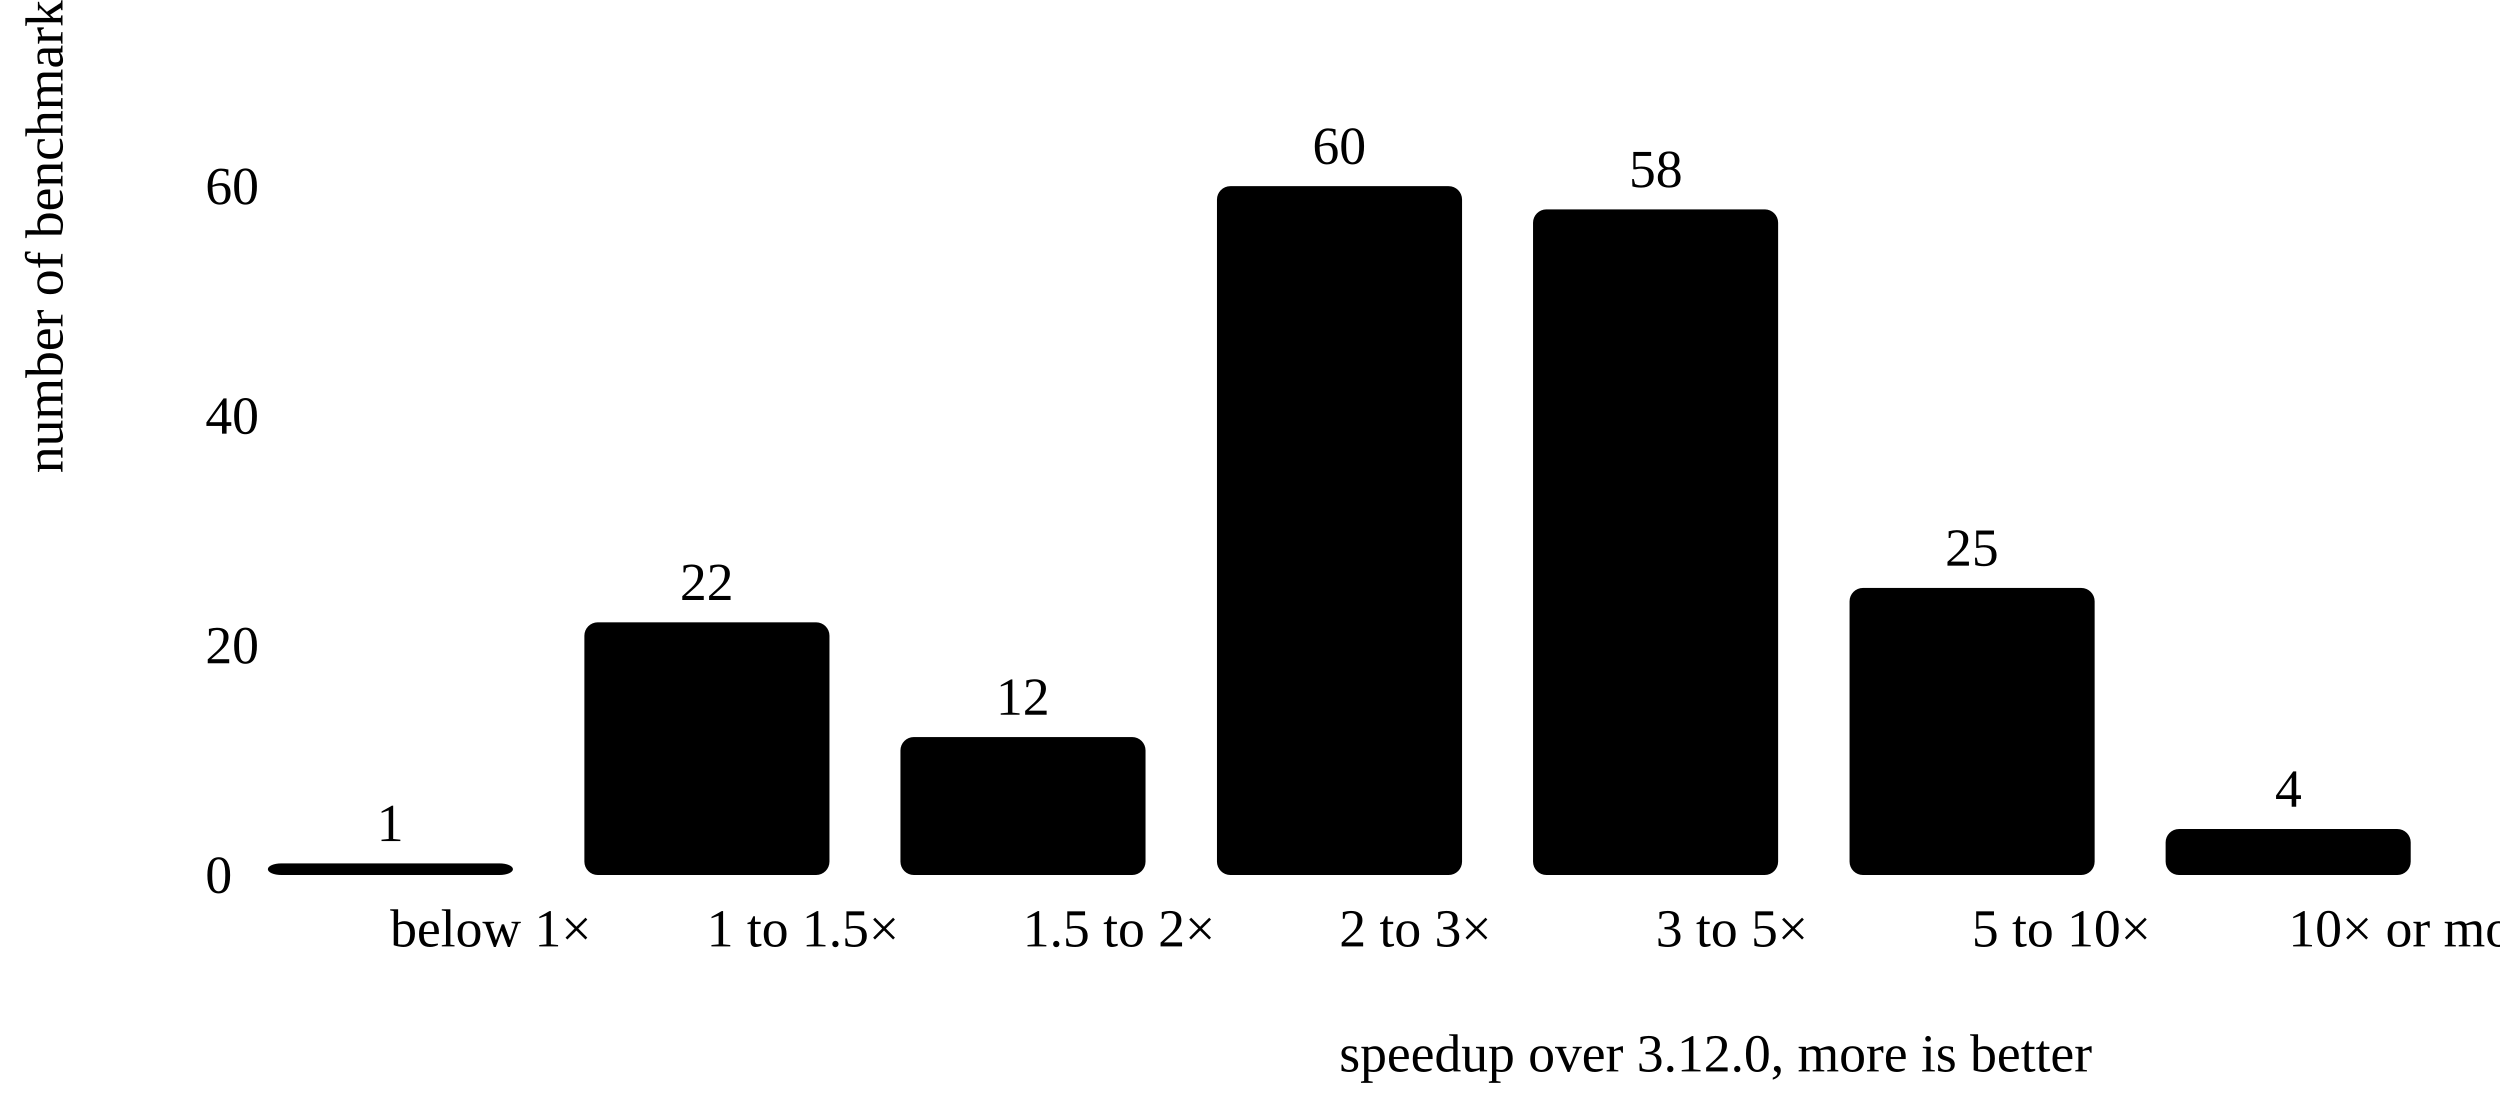
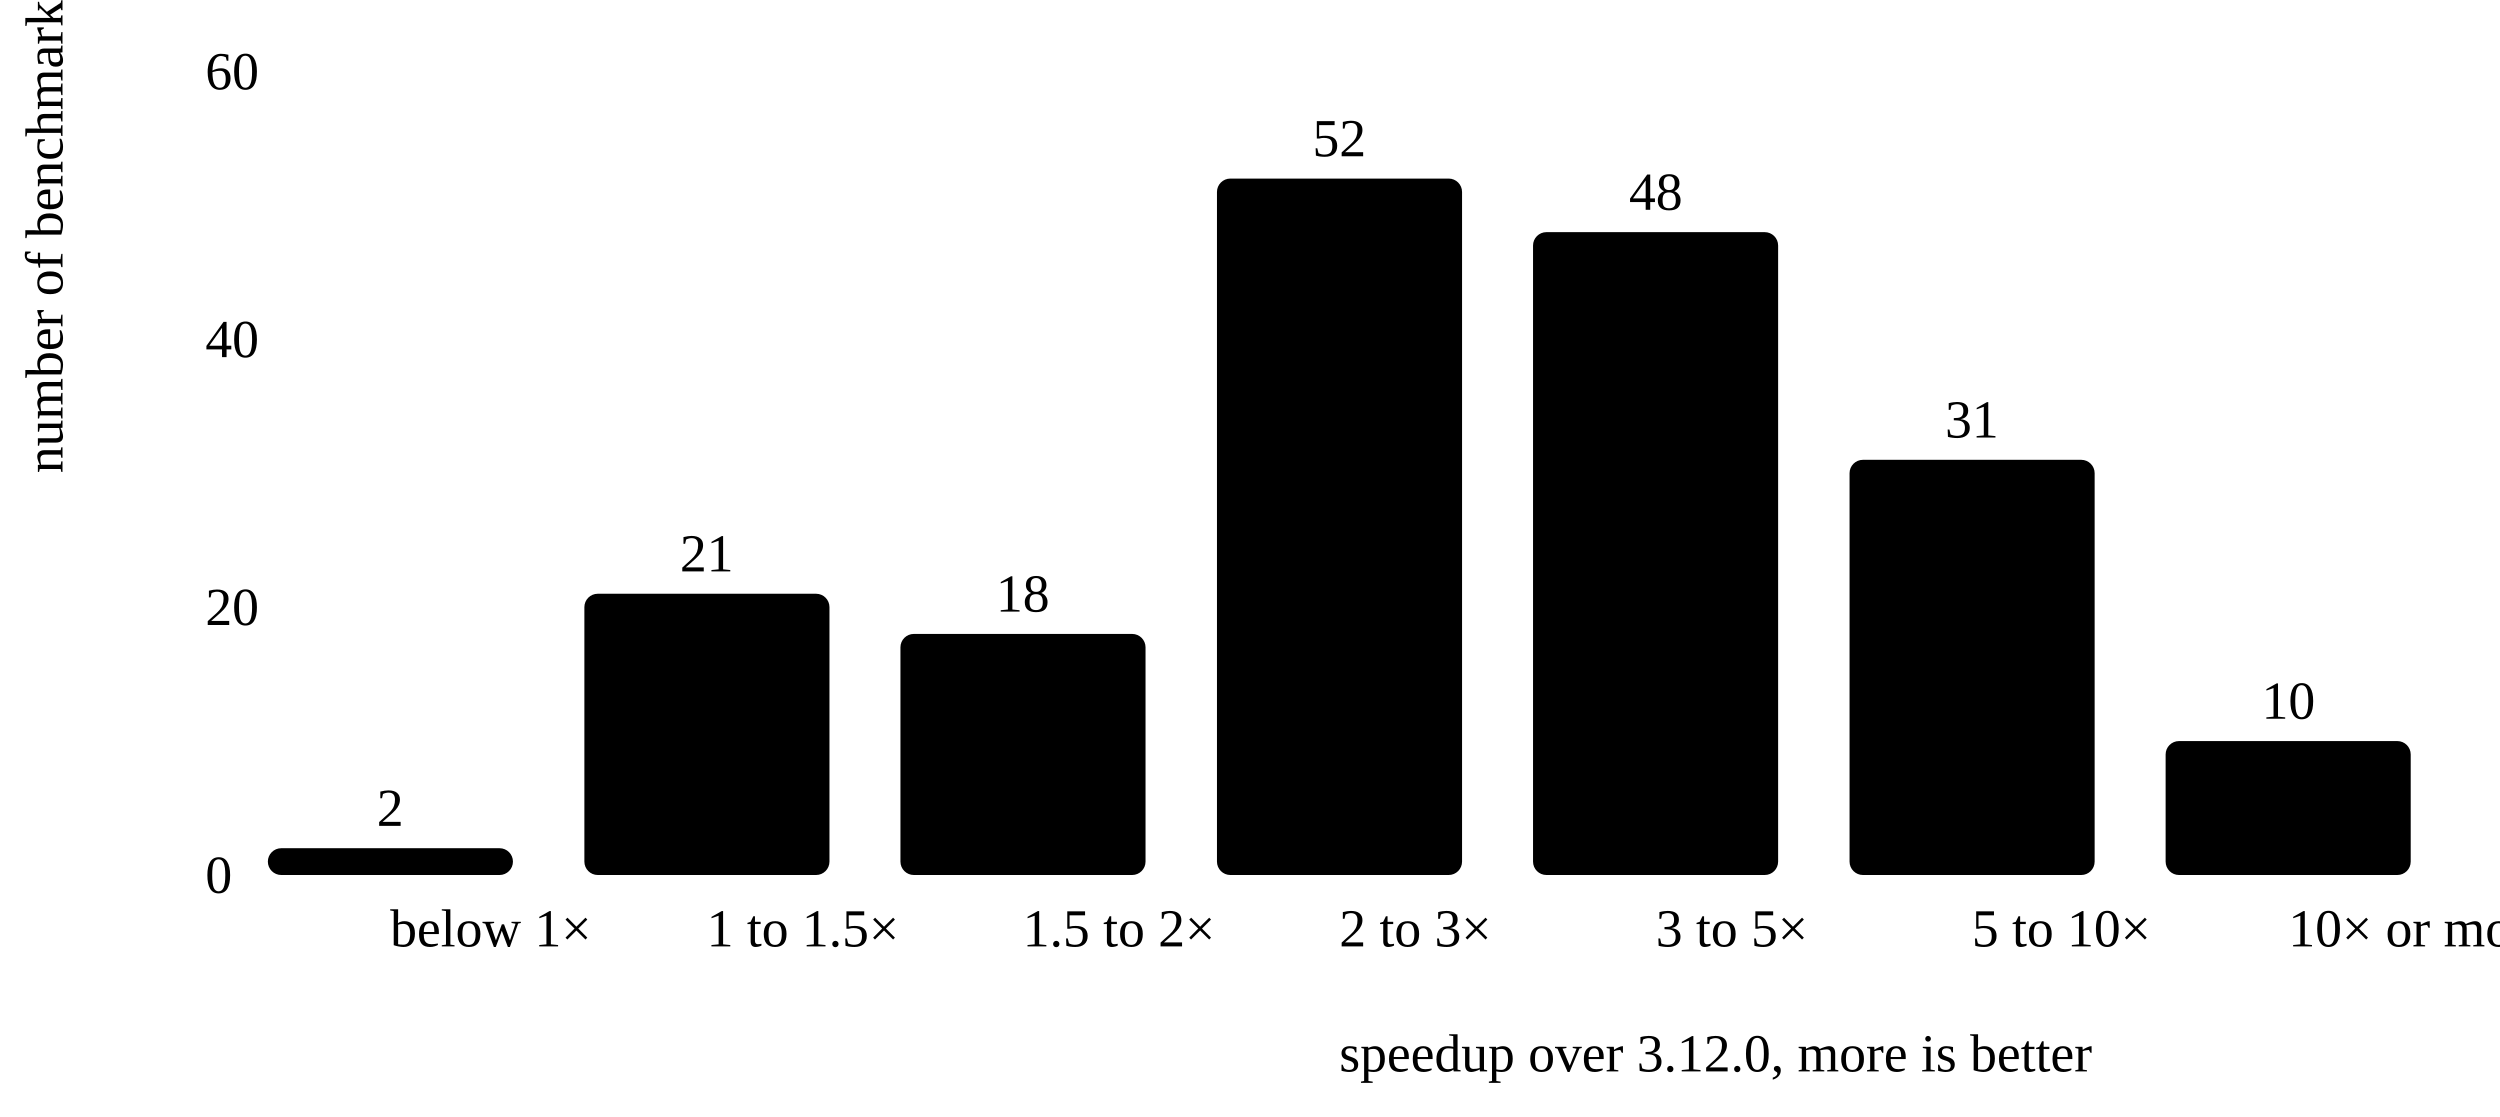
<svg xmlns="http://www.w3.org/2000/svg" class="nj-fig nj-charts nj-charts--blog" viewBox="0 0 560 250" role="img" aria-labelledby="nj-blog-dist nj-blog-dist-d">
  <line class="nj-charts-grid" x1="52" y1="196" x2="548" y2="196" />
  <text class="nj-charts-tick nj-charts-tick--r" x="46" y="200">0</text>
-   <line class="nj-charts-grid" x1="52" y1="144.571" x2="548" y2="144.571" />
-   <text class="nj-charts-tick nj-charts-tick--r" x="46" y="148.571">20</text>
-   <line class="nj-charts-grid" x1="52" y1="93.143" x2="548" y2="93.143" />
-   <text class="nj-charts-tick nj-charts-tick--r" x="46" y="97.143">40</text>
-   <line class="nj-charts-grid" x1="52" y1="41.714" x2="548" y2="41.714" />
-   <text class="nj-charts-tick nj-charts-tick--r" x="46" y="45.714">60</text>
-   <rect class="nj-charts-c2" x="60.0" y="193.4" width="54.9" height="2.6" rx="3" />
-   <text class="nj-charts-val" x="87.4" y="188.4" text-anchor="middle">1</text>
+   <line class="nj-charts-grid" x1="52" y1="136" x2="548" y2="136" />
+   <text class="nj-charts-tick nj-charts-tick--r" x="46" y="140">20</text>
+   <line class="nj-charts-grid" x1="52" y1="76" x2="548" y2="76" />
+   <text class="nj-charts-tick nj-charts-tick--r" x="46" y="80">40</text>
+   <line class="nj-charts-grid" x1="52" y1="16" x2="548" y2="16" />
+   <text class="nj-charts-tick nj-charts-tick--r" x="46" y="20">60</text>
+   <rect class="nj-charts-c2" x="60.0" y="190.0" width="54.9" height="6.0" rx="3" />
+   <text class="nj-charts-val" x="87.4" y="185.0" text-anchor="middle">2</text>
  <text class="nj-charts-tick" x="87.4" y="212.0">below 1×</text>
-   <rect class="nj-charts-c1" x="130.9" y="139.4" width="54.9" height="56.6" rx="3" />
-   <text class="nj-charts-val" x="158.3" y="134.4" text-anchor="middle">22</text>
+   <rect class="nj-charts-c1" x="130.9" y="133.0" width="54.9" height="63.0" rx="3" />
+   <text class="nj-charts-val" x="158.3" y="128.0" text-anchor="middle">21</text>
  <text class="nj-charts-tick" x="158.3" y="212.0">1 to 1.5×</text>
-   <rect class="nj-charts-c1" x="201.7" y="165.1" width="54.9" height="30.9" rx="3" />
-   <text class="nj-charts-val" x="229.1" y="160.1" text-anchor="middle">12</text>
+   <rect class="nj-charts-c1" x="201.7" y="142.0" width="54.9" height="54.0" rx="3" />
+   <text class="nj-charts-val" x="229.1" y="137.0" text-anchor="middle">18</text>
  <text class="nj-charts-tick" x="229.1" y="212.0">1.5 to 2×</text>
-   <rect class="nj-charts-c1" x="272.6" y="41.7" width="54.9" height="154.3" rx="3" />
-   <text class="nj-charts-val" x="300.0" y="36.7" text-anchor="middle">60</text>
+   <rect class="nj-charts-c1" x="272.6" y="40.0" width="54.9" height="156.0" rx="3" />
+   <text class="nj-charts-val" x="300.0" y="35.0" text-anchor="middle">52</text>
  <text class="nj-charts-tick" x="300.0" y="212.0">2 to 3×</text>
-   <rect class="nj-charts-c1" x="343.4" y="46.9" width="54.9" height="149.1" rx="3" />
-   <text class="nj-charts-val" x="370.9" y="41.9" text-anchor="middle">58</text>
+   <rect class="nj-charts-c1" x="343.4" y="52.0" width="54.9" height="144.0" rx="3" />
+   <text class="nj-charts-val" x="370.9" y="47.0" text-anchor="middle">48</text>
  <text class="nj-charts-tick" x="370.9" y="212.0">3 to 5×</text>
-   <rect class="nj-charts-c1" x="414.3" y="131.7" width="54.9" height="64.3" rx="3" />
-   <text class="nj-charts-val" x="441.7" y="126.7" text-anchor="middle">25</text>
+   <rect class="nj-charts-c1" x="414.3" y="103.0" width="54.9" height="93.0" rx="3" />
+   <text class="nj-charts-val" x="441.7" y="98.0" text-anchor="middle">31</text>
  <text class="nj-charts-tick" x="441.7" y="212.0">5 to 10×</text>
-   <rect class="nj-charts-c1" x="485.1" y="185.7" width="54.9" height="10.3" rx="3" />
-   <text class="nj-charts-val" x="512.6" y="180.7" text-anchor="middle">4</text>
+   <rect class="nj-charts-c1" x="485.1" y="166.0" width="54.9" height="30.0" rx="3" />
+   <text class="nj-charts-val" x="512.6" y="161.0" text-anchor="middle">10</text>
  <text class="nj-charts-tick" x="512.6" y="212.0">10× or more</text>
  <line class="nj-charts-axis" x1="52" y1="196" x2="548" y2="196" />
  <text class="nj-charts-tick" x="300" y="240">speedup over 3.12.0, more is better</text>
  <text class="nj-charts-tick" transform="rotate(-90)" x="-106" y="14">number of benchmarks</text>
</svg>
